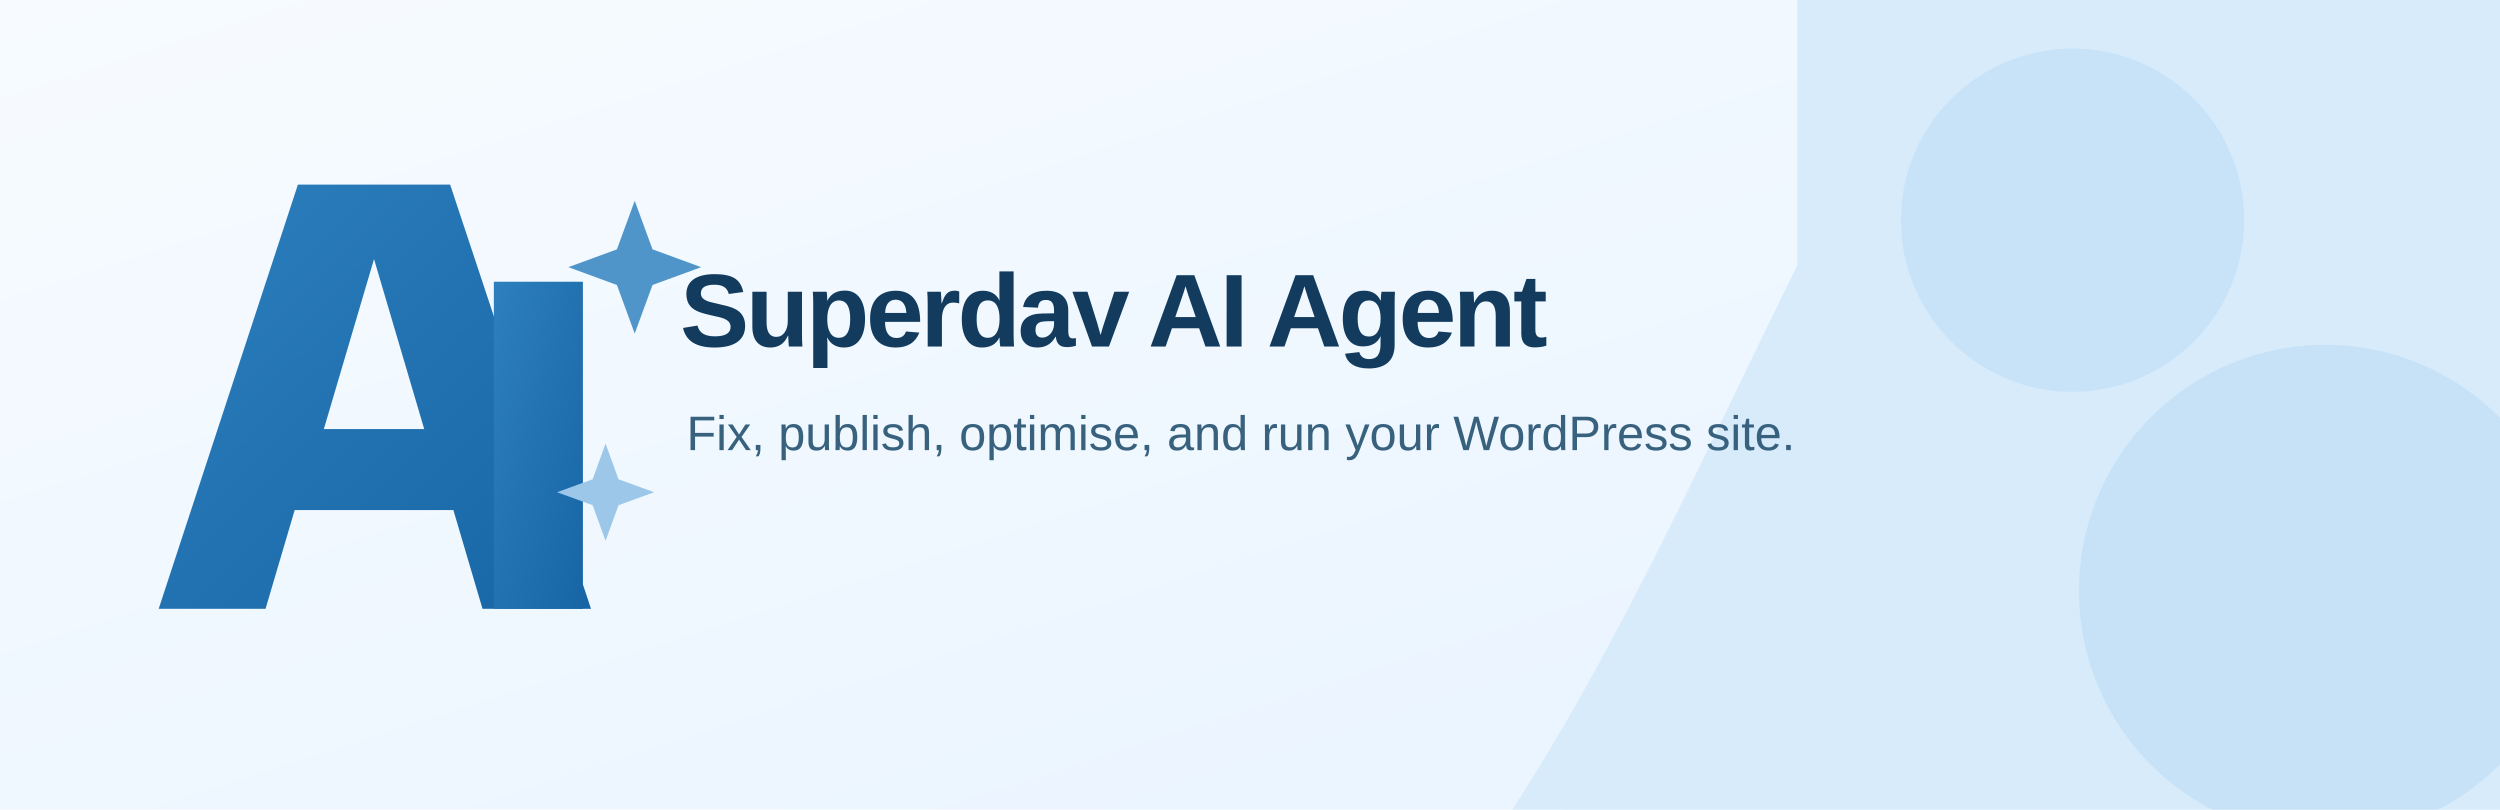
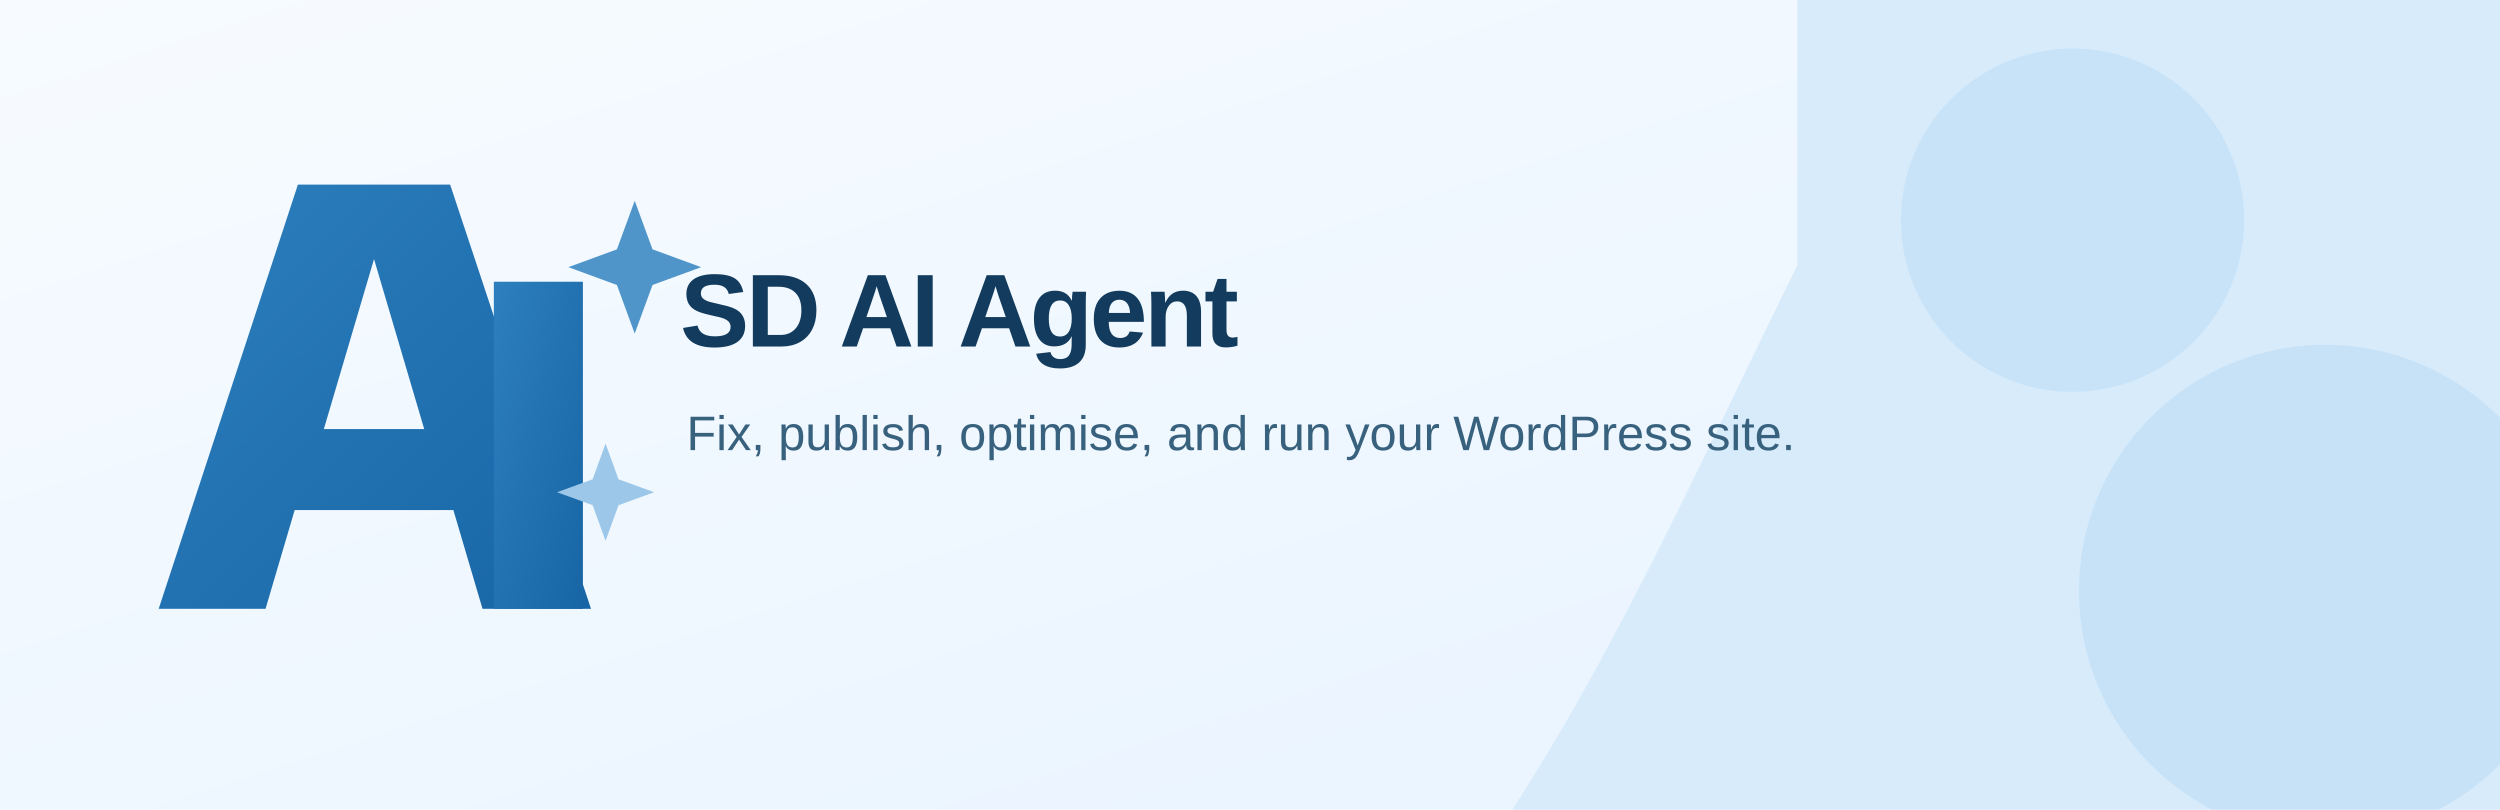
<svg xmlns="http://www.w3.org/2000/svg" width="100%" height="100%" viewBox="0 0 1544 500" preserveAspectRatio="xMidYMid slice" role="img" aria-labelledby="title description">
  <defs>
    <linearGradient id="background" x1="0" y1="0" x2="1" y2="1">
      <stop offset="0" stop-color="#f7fbff" />
      <stop offset="1" stop-color="#e7f3ff" />
    </linearGradient>
    <linearGradient id="accent" x1="0" y1="0" x2="1" y2="1">
      <stop offset="0" stop-color="#2d7fbd" />
      <stop offset="1" stop-color="#1765a5" />
    </linearGradient>
  </defs>
  <rect width="1544" height="500" fill="url(#background)" />
  <path d="M1110 0h434v500h-610c68-105 118-219 176-336z" fill="#d7ebfb" />
  <circle cx="1280" cy="136" r="106" fill="#c4e1f7" opacity=".76" />
  <circle cx="1436" cy="365" r="152" fill="#b8daf4" opacity=".54" />
  <g transform="translate(98 96)">
    <path d="M0 280 86 18h94l87 262h-67l-18-61H84l-18 61H0zm102-111h62l-31-105-31 105z" fill="url(#accent)" />
    <path d="M207 78h55v202h-55z" fill="url(#accent)" />
    <path d="m294 28 11 30 30 11-30 11-11 30-11-30-30-11 30-11z" fill="#4f95ca" />
    <path d="m276 178 8 22 22 8-22 8-8 22-8-22-22-8 22-8z" fill="#9cc7e9" />
  </g>
  <g font-family="-apple-system,BlinkMacSystemFont,'Segoe UI',Arial,sans-serif" fill="#123b5d">
-     <text x="420" y="214" font-size="64" font-weight="750" letter-spacing="-2">Superdav AI Agent</text>
+     <text x="420" y="214" font-size="64" font-weight="750" letter-spacing="-2">SD AI Agent</text>
    <text x="424" y="278" font-size="30" font-weight="500" fill="#38617e">Fix, publish, optimise, and run your WordPress site.</text>
  </g>
</svg>
